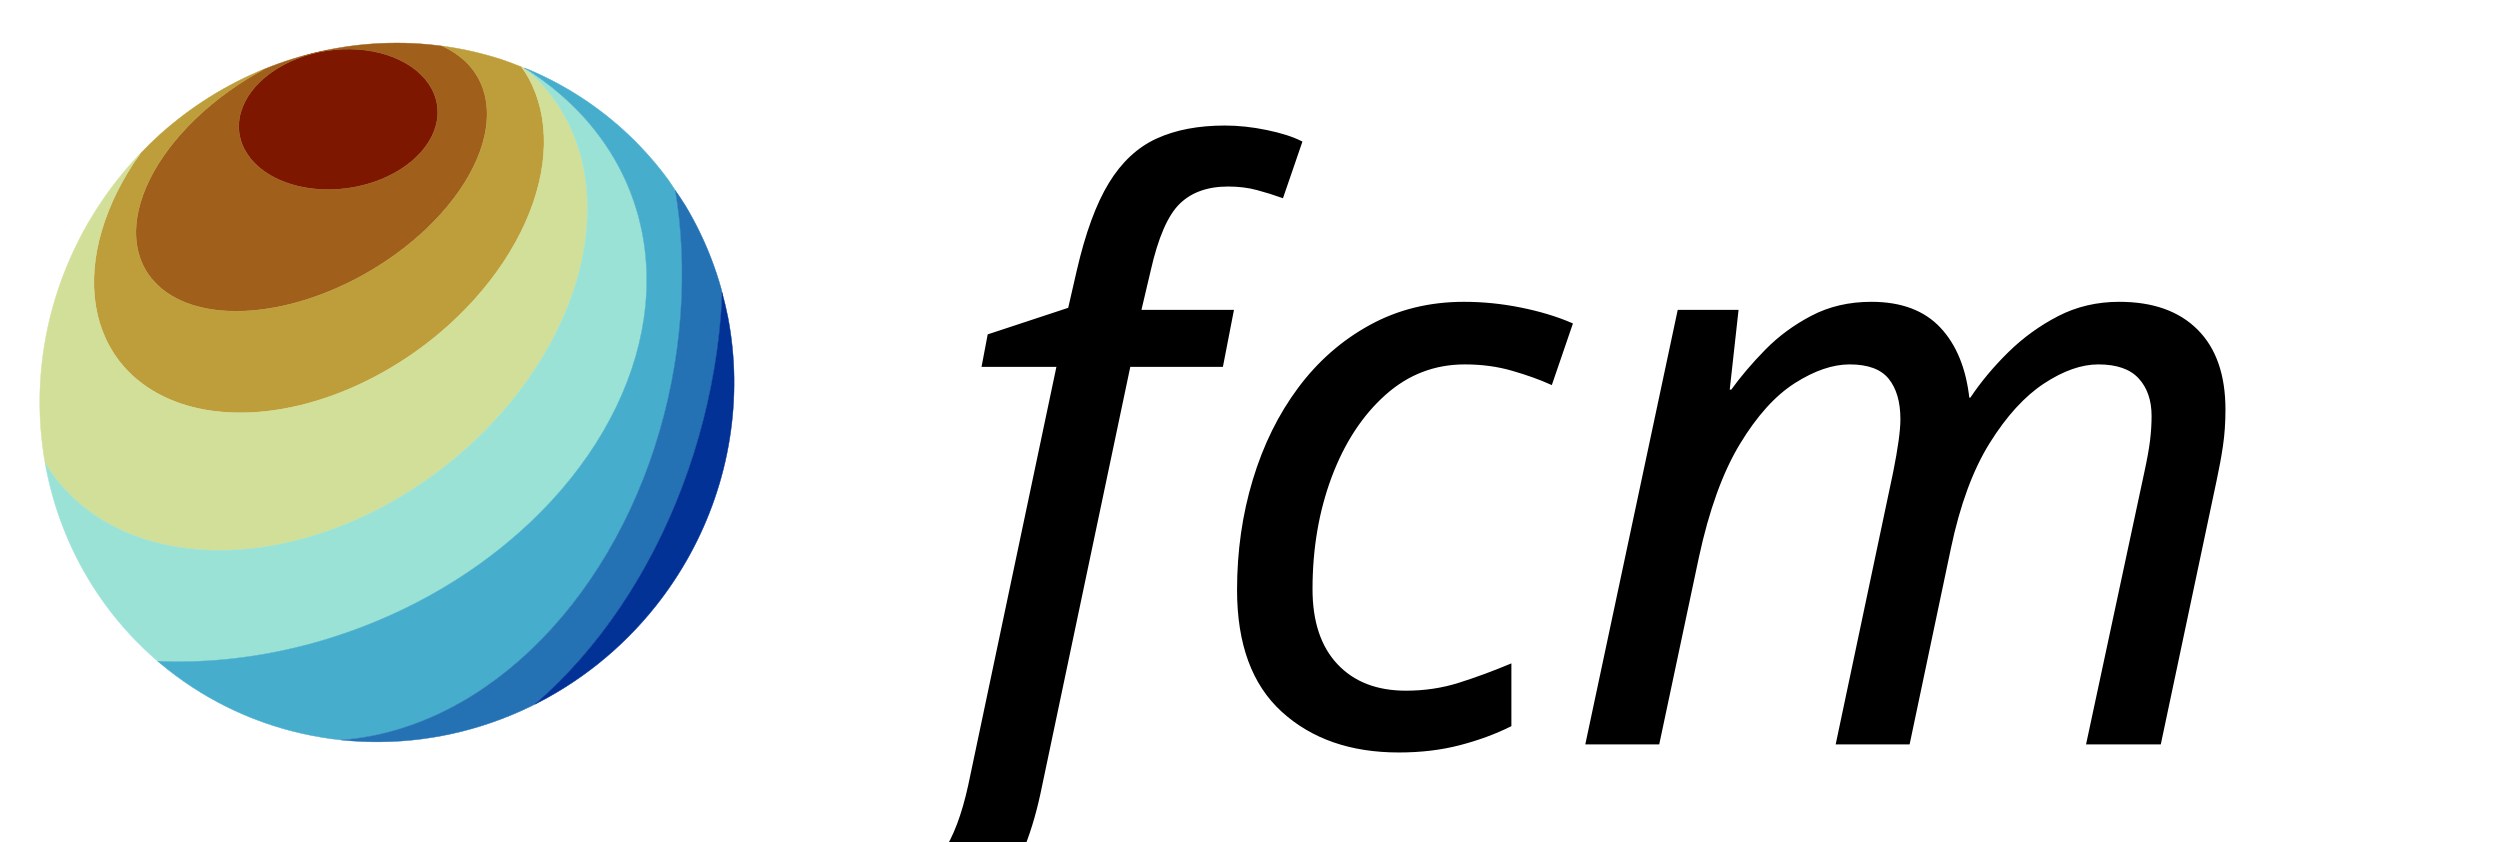
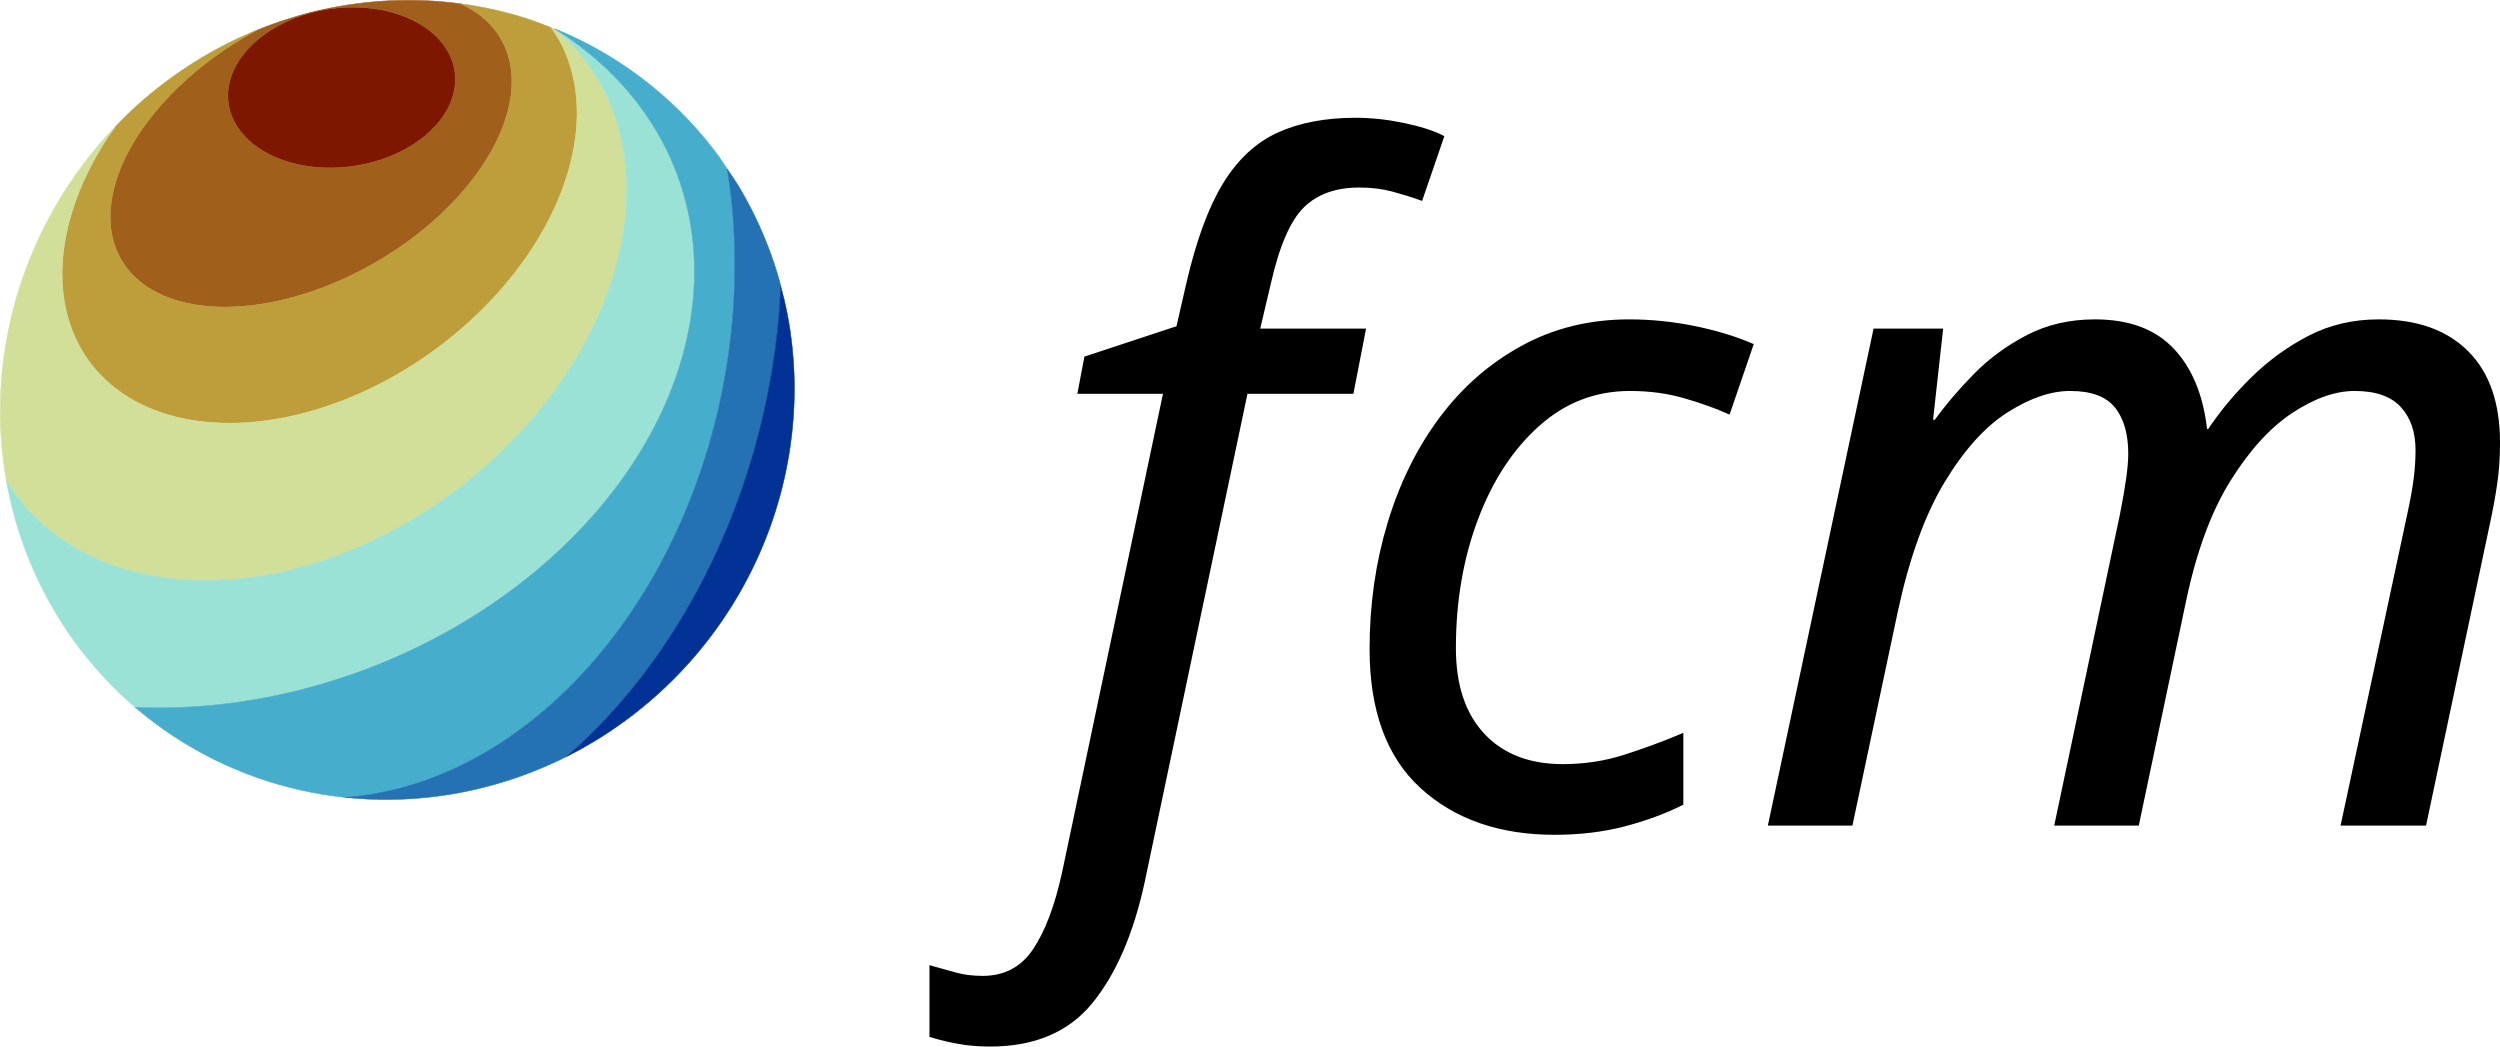
- <svg xmlns="http://www.w3.org/2000/svg" id="svg5" version="1.1" viewBox="0 0 297 100" height="100mm" width="297mm">
+ <svg xmlns="http://www.w3.org/2000/svg" id="svg5" version="1.1" viewBox="0 0 259.684 108.71" height="108.71mm" width="259.684mm">
  <defs id="defs2">
    <rect x="31.507" y="128.123" width="310.011" height="68.905" id="rect121035" />
    <rect x="297.714" y="266.56" width="733.284" height="323.755" id="rect39208" />
    <filter style="color-interpolation-filters:sRGB" id="filter34262" x="-0" y="-0" width="1.001" height="1.001">
      <feColorMatrix values="0.21 0.72 0.072 0 0 0.21 0.72 0.072 0 0 0.21 0.72 0.072 0 0 0 0 0 1 0 " id="feColorMatrix34260" />
    </filter>
    <rect x="297.714" y="266.56" width="733.284" height="323.755" id="rect39208-4" />
    <rect x="297.714" y="266.56" width="733.284" height="323.755" id="rect39208-4-1" />
    <rect x="297.714" y="266.56" width="733.284" height="323.755" id="rect39208-4-1-5" />
    <filter style="color-interpolation-filters:sRGB" id="filter80174" x="-8.6346925e-05" y="-0" width="1.001" height="1.002">
      <feColorMatrix values="0.21 0.72 0.072 0 0 0.21 0.72 0.072 0 0 0.21 0.72 0.072 0 0 0 0 0 1 0 " id="feColorMatrix80172" />
    </filter>
    <rect x="297.714" y="266.56" width="733.284" height="323.755" id="rect39208-4-1-0" />
    <rect x="297.714" y="266.56" width="733.284" height="323.755" id="rect39208-4-1-1" />
    <rect x="297.714" y="266.56" width="733.284" height="323.755" id="rect39208-4-1-4" />
    <rect x="297.714" y="266.56" width="733.284" height="323.755" id="rect39208-4-1-1-8" />
    <filter style="color-interpolation-filters:sRGB" id="filter82457" x="-0.011" y="-0.032" width="1.022" height="1.065">
      <feColorMatrix values="1 0 0 0 0 0 1 0 0 0 0 0 1 0 0 -0.21 -0.72 -0.07 1.669 0 " result="fbSourceGraphic" id="feColorMatrix82455" />
      <feColorMatrix result="fbSourceGraphicAlpha" in="fbSourceGraphic" values="0 0 0 -1 0 0 0 0 -1 0 0 0 0 -1 0 0 0 0 1 0" id="feColorMatrix82477" />
      <feColorMatrix id="feColorMatrix82479" values="1 0 0 0 0 0 1 0 0 0 0 0 1 0 0 -0.21 -0.72 -0.07 1.298 0 " result="fbSourceGraphic" in="fbSourceGraphic" />
      <feColorMatrix result="fbSourceGraphicAlpha" in="fbSourceGraphic" values="0 0 0 -1 0 0 0 0 -1 0 0 0 0 -1 0 0 0 0 1 0" id="feColorMatrix82499" />
      <feColorMatrix id="feColorMatrix82501" values="1 0 0 0 0 0 1 0 0 0 0 0 1 0 0 -0.21 -0.72 -0.07 1.032 0 " result="fbSourceGraphic" in="fbSourceGraphic" />
      <feColorMatrix result="fbSourceGraphicAlpha" in="fbSourceGraphic" values="0 0 0 -1 0 0 0 0 -1 0 0 0 0 -1 0 0 0 0 1 0" id="feColorMatrix82521" />
      <feColorMatrix id="feColorMatrix82523" values="1 0 0 0 0 0 1 0 0 0 0 0 1 0 0 -0.21 -0.72 -0.07 1 0 " result="fbSourceGraphic" in="fbSourceGraphic" />
      <feColorMatrix result="fbSourceGraphicAlpha" in="fbSourceGraphic" values="0 0 0 -1 0 0 0 0 -1 0 0 0 0 -1 0 0 0 0 1 0" id="feColorMatrix82543" />
      <feColorMatrix id="feColorMatrix82545" values="1 0 0 0 0 0 1 0 0 0 0 0 1 0 0 -0.21 -0.72 -0.07 1.533 0 " result="color2" in="fbSourceGraphic" />
    </filter>
    <rect x="297.714" y="266.56" width="733.284" height="323.755" id="rect39208-4-1-44" />
    <rect x="297.714" y="266.56" width="733.284" height="323.755" id="rect39208-4-1-1-4" />
    <rect x="297.714" y="266.56" width="733.284" height="323.755" id="rect39208-4-1-1-88" />
    <rect x="297.714" y="266.56" width="733.284" height="323.755" id="rect39208-4-1-05" />
    <rect x="31.507" y="128.123" width="310.011" height="68.905" id="rect121035-9" />
    <rect x="31.507" y="128.123" width="310.011" height="68.905" id="rect121035-9-2" />
    <rect x="31.507" y="128.123" width="310.011" height="68.905" id="rect121035-1" />
    <rect x="31.507" y="128.123" width="310.011" height="68.905" id="rect121035-1-0" />
    <rect x="31.507" y="128.123" width="310.011" height="68.905" id="rect121035-1-0-5" />
    <rect x="297.714" y="266.56" width="733.284" height="323.755" id="rect39208-8" />
  </defs>
-   <g id="layer1">
+   <g id="layer1" transform="translate(-4.698329,-5.082046)">
    <g id="g10915" transform="rotate(18.48848,142.6797,104.8852)" />
    <g id="g158045" transform="matrix(1.650798,0,0,1.650798,-17.34388,-45.74113)">
      <g id="g34109" transform="matrix(0.2990078,0,0,0.2990078,90.57797,19.97407)">
        <path id="rect13339" style="mix-blend-mode:normal;fill:#7d1700;fill-opacity:1;stroke:#7d1700;stroke-width:0.1;stroke-miterlimit:4;stroke-dasharray:none;stroke-opacity:1" d="m -167.511,42.878 a 16.741,24.062 82.034 0 0 -2.538,-1.765 16.741,24.062 82.034 0 0 -2.94,-1.434 16.741,24.062 82.034 0 0 -3.27,-1.066 16.741,24.062 82.034 0 0 -3.518,-0.673 16.741,24.062 82.034 0 0 -3.682,-0.263 16.741,24.062 82.034 0 0 -3.753,0.153 16.741,24.062 82.034 0 0 -3.733,0.565 16.741,24.062 82.034 0 0 -3.62,0.964 16.741,24.062 82.034 0 0 -3.419,1.339 16.741,24.062 82.034 0 0 -3.133,1.681 16.741,24.062 82.034 0 0 -2.77,1.981 16.741,24.062 82.034 0 0 -2.339,2.233 16.741,24.062 82.034 0 0 -1.851,2.43 16.741,24.062 82.034 0 0 -1.316,2.566 16.741,24.062 82.034 0 0 -0.75,2.641 16.741,24.062 82.034 0 0 -0.165,2.649 16.741,24.062 82.034 0 0 0.425,2.593 16.741,24.062 82.034 0 0 1.003,2.472 16.741,24.062 82.034 0 0 1.558,2.291 16.741,24.062 82.034 0 0 0.659,0.738 16.741,24.062 82.034 0 0 0.718,0.707 16.741,24.062 82.034 0 0 0.776,0.675 16.741,24.062 82.034 0 0 0.831,0.64 16.741,24.062 82.034 0 0 0.884,0.604 16.741,24.062 82.034 0 0 0.934,0.566 16.741,24.062 82.034 0 0 0.981,0.525 16.741,24.062 82.034 0 0 1.025,0.484 16.741,24.062 82.034 0 0 1.067,0.441 16.741,24.062 82.034 0 0 1.105,0.398 16.741,24.062 82.034 0 0 1.14,0.352 16.741,24.062 82.034 0 0 1.172,0.306 16.741,24.062 82.034 0 0 1.201,0.258 16.741,24.062 82.034 0 0 1.225,0.211 16.741,24.062 82.034 0 0 1.247,0.162 16.741,24.062 82.034 0 0 1.264,0.113 16.741,24.062 82.034 0 0 1.278,0.064 16.741,24.062 82.034 0 0 1.288,0.014 16.741,24.062 82.034 0 0 1.294,-0.035 16.741,24.062 82.034 0 0 1.296,-0.085 16.741,24.062 82.034 0 0 1.296,-0.134 16.741,24.062 82.034 0 0 1.29,-0.183 16.741,24.062 82.034 0 0 1.282,-0.231 16.741,24.062 82.034 0 0 1.269,-0.279 16.741,24.062 82.034 0 0 1.252,-0.326 16.741,24.062 82.034 0 0 1.232,-0.371 16.741,24.062 82.034 0 0 1.208,-0.417 16.741,24.062 82.034 0 0 1.182,-0.46 16.741,24.062 82.034 0 0 1.151,-0.502 16.741,24.062 82.034 0 0 3.133,-1.681 16.741,24.062 82.034 0 0 2.771,-1.982 16.741,24.062 82.034 0 0 2.339,-2.233 16.741,24.062 82.034 0 0 1.851,-2.43 16.741,24.062 82.034 0 0 1.316,-2.567 16.741,24.062 82.034 0 0 0.75,-2.64 16.741,24.062 82.034 0 0 0.164,-2.65 16.741,24.062 82.034 0 0 -0.425,-2.592 16.741,24.062 82.034 0 0 -1.003,-2.472 16.741,24.062 82.034 0 0 -1.558,-2.291 16.741,24.062 82.034 0 0 -2.073,-2.054 z" />
        <path id="path13473" style="mix-blend-mode:normal;fill:#a05f1b;fill-opacity:1;stroke:#a05f1b;stroke-width:0.1;stroke-miterlimit:4;stroke-dasharray:none;stroke-opacity:1" d="m -204.182,42.499 a 27.429,46.222 59.783 0 0 -4.486,2.597 27.429,46.222 59.783 0 0 -4.287,2.879 27.429,46.222 59.783 0 0 -4.033,3.126 27.429,46.222 59.783 0 0 -3.73,3.333 27.429,46.222 59.783 0 0 -3.378,3.498 27.429,46.222 59.783 0 0 -2.985,3.619 27.429,46.222 59.783 0 0 -2.555,3.695 27.429,46.222 59.783 0 0 -2.091,3.724 27.429,46.222 59.783 0 0 -1.602,3.706 27.429,46.222 59.783 0 0 -1.093,3.642 27.429,46.222 59.783 0 0 -0.57,3.532 27.429,46.222 59.783 0 0 -0.039,3.378 27.429,46.222 59.783 0 0 0.492,3.181 27.429,46.222 59.783 0 0 1.016,2.943 27.429,46.222 59.783 0 0 1.528,2.67 27.429,46.222 59.783 0 0 0.652,0.863 27.429,46.222 59.783 0 0 0.712,0.825 27.429,46.222 59.783 0 0 0.77,0.784 27.429,46.222 59.783 0 0 0.827,0.742 27.429,46.222 59.783 0 0 0.883,0.7 27.429,46.222 59.783 0 0 0.937,0.656 27.429,46.222 59.783 0 0 0.991,0.611 27.429,46.222 59.783 0 0 1.042,0.566 27.429,46.222 59.783 0 0 1.092,0.519 27.429,46.222 59.783 0 0 1.14,0.472 27.429,46.222 59.783 0 0 1.187,0.423 27.429,46.222 59.783 0 0 1.231,0.375 27.429,46.222 59.783 0 0 1.274,0.325 27.429,46.222 59.783 0 0 1.315,0.276 27.429,46.222 59.783 0 0 1.353,0.226 27.429,46.222 59.783 0 0 1.39,0.175 27.429,46.222 59.783 0 0 1.425,0.124 27.429,46.222 59.783 0 0 1.457,0.072 27.429,46.222 59.783 0 0 1.487,0.022 27.429,46.222 59.783 0 0 1.515,-0.029 27.429,46.222 59.783 0 0 1.54,-0.081 27.429,46.222 59.783 0 0 1.564,-0.132 27.429,46.222 59.783 0 0 1.584,-0.182 27.429,46.222 59.783 0 0 1.602,-0.233 27.429,46.222 59.783 0 0 1.618,-0.283 27.429,46.222 59.783 0 0 1.631,-0.333 27.429,46.222 59.783 0 0 1.642,-0.382 27.429,46.222 59.783 0 0 1.65,-0.431 27.429,46.222 59.783 0 0 1.656,-0.479 27.429,46.222 59.783 0 0 1.659,-0.526 27.429,46.222 59.783 0 0 1.659,-0.573 27.429,46.222 59.783 0 0 1.658,-0.618 27.429,46.222 59.783 0 0 1.653,-0.663 27.429,46.222 59.783 0 0 1.646,-0.706 27.429,46.222 59.783 0 0 1.636,-0.749 27.429,46.222 59.783 0 0 1.624,-0.79 27.429,46.222 59.783 0 0 1.609,-0.83 27.429,46.222 59.783 0 0 1.592,-0.869 27.429,46.222 59.783 0 0 1.572,-0.906 27.429,46.222 59.783 0 0 1.55,-0.942 27.429,46.222 59.783 0 0 4.287,-2.88 27.429,46.222 59.783 0 0 4.033,-3.126 27.429,46.222 59.783 0 0 3.73,-3.333 27.429,46.222 59.783 0 0 3.379,-3.498 27.429,46.222 59.783 0 0 2.985,-3.619 27.429,46.222 59.783 0 0 2.554,-3.695 27.429,46.222 59.783 0 0 2.092,-3.724 27.429,46.222 59.783 0 0 1.602,-3.706 27.429,46.222 59.783 0 0 1.093,-3.642 27.429,46.222 59.783 0 0 0.57,-3.532 27.429,46.222 59.783 0 0 0.039,-3.378 27.429,46.222 59.783 0 0 -0.491,-3.18 27.429,46.222 59.783 0 0 -1.016,-2.944 27.429,46.222 59.783 0 0 -1.528,-2.67 27.429,46.222 59.783 0 0 -2.021,-2.362 27.429,46.222 59.783 0 0 -2.488,-2.025 27.429,46.222 59.783 0 0 -2.924,-1.662 27.429,46.222 59.783 0 0 -0.297,-0.114 82.627,85.022 38.418 0 0 -7.143,-0.646 82.627,85.022 38.418 0 0 -7.286,-0.016 82.627,85.022 38.418 0 0 -7.278,0.624 82.627,85.022 38.418 0 0 -7.214,1.259 82.627,85.022 38.418 0 0 -7.095,1.883 82.627,85.022 38.418 0 0 -6.792,2.448 z m 36.671,0.379 a 16.741,24.062 82.034 0 1 2.073,2.054 16.741,24.062 82.034 0 1 1.558,2.291 16.741,24.062 82.034 0 1 1.003,2.472 16.741,24.062 82.034 0 1 0.425,2.592 16.741,24.062 82.034 0 1 -0.164,2.65 16.741,24.062 82.034 0 1 -0.75,2.64 16.741,24.062 82.034 0 1 -1.316,2.567 16.741,24.062 82.034 0 1 -1.851,2.43 16.741,24.062 82.034 0 1 -2.339,2.233 16.741,24.062 82.034 0 1 -2.771,1.982 16.741,24.062 82.034 0 1 -3.133,1.681 16.741,24.062 82.034 0 1 -1.151,0.502 16.741,24.062 82.034 0 1 -1.182,0.46 16.741,24.062 82.034 0 1 -1.208,0.417 16.741,24.062 82.034 0 1 -1.232,0.371 16.741,24.062 82.034 0 1 -1.252,0.326 16.741,24.062 82.034 0 1 -1.269,0.279 16.741,24.062 82.034 0 1 -1.282,0.231 16.741,24.062 82.034 0 1 -1.29,0.183 16.741,24.062 82.034 0 1 -1.296,0.134 16.741,24.062 82.034 0 1 -1.296,0.085 16.741,24.062 82.034 0 1 -1.294,0.035 16.741,24.062 82.034 0 1 -1.288,-0.014 16.741,24.062 82.034 0 1 -1.278,-0.064 16.741,24.062 82.034 0 1 -1.264,-0.113 16.741,24.062 82.034 0 1 -1.247,-0.162 16.741,24.062 82.034 0 1 -1.225,-0.211 16.741,24.062 82.034 0 1 -1.201,-0.258 16.741,24.062 82.034 0 1 -1.172,-0.306 16.741,24.062 82.034 0 1 -1.14,-0.352 16.741,24.062 82.034 0 1 -1.105,-0.398 16.741,24.062 82.034 0 1 -1.067,-0.441 16.741,24.062 82.034 0 1 -1.025,-0.484 16.741,24.062 82.034 0 1 -0.981,-0.525 16.741,24.062 82.034 0 1 -0.934,-0.566 16.741,24.062 82.034 0 1 -0.884,-0.604 16.741,24.062 82.034 0 1 -0.831,-0.64 16.741,24.062 82.034 0 1 -0.776,-0.675 16.741,24.062 82.034 0 1 -0.718,-0.707 16.741,24.062 82.034 0 1 -0.659,-0.738 16.741,24.062 82.034 0 1 -1.558,-2.291 16.741,24.062 82.034 0 1 -1.003,-2.472 16.741,24.062 82.034 0 1 -0.425,-2.593 16.741,24.062 82.034 0 1 0.165,-2.649 16.741,24.062 82.034 0 1 0.75,-2.641 16.741,24.062 82.034 0 1 1.316,-2.566 16.741,24.062 82.034 0 1 1.851,-2.43 16.741,24.062 82.034 0 1 2.339,-2.233 16.741,24.062 82.034 0 1 2.77,-1.981 16.741,24.062 82.034 0 1 3.133,-1.681 16.741,24.062 82.034 0 1 3.419,-1.339 16.741,24.062 82.034 0 1 3.62,-0.964 16.741,24.062 82.034 0 1 3.733,-0.565 16.741,24.062 82.034 0 1 3.753,-0.153 16.741,24.062 82.034 0 1 3.682,0.263 16.741,24.062 82.034 0 1 3.518,0.673 16.741,24.062 82.034 0 1 3.27,1.066 16.741,24.062 82.034 0 1 2.94,1.434 16.741,24.062 82.034 0 1 2.538,1.765 z" />
        <path id="path13469" style="mix-blend-mode:normal;fill:#be9e3b;fill-opacity:1;stroke:#be9e3b;stroke-width:0.1;stroke-miterlimit:4;stroke-dasharray:none;stroke-opacity:1" d="m -234.005,62.833 a 40.885,60.001 54.041 0 0 -1.505,2.103 40.885,60.001 54.041 0 0 -2.816,4.648 40.885,60.001 54.041 0 0 -2.361,4.719 40.885,60.001 54.041 0 0 -1.882,4.744 40.885,60.001 54.041 0 0 -1.386,4.723 40.885,60.001 54.041 0 0 -0.876,4.656 40.885,60.001 54.041 0 0 -0.357,4.545 40.885,60.001 54.041 0 0 0.164,4.39 40.885,60.001 54.041 0 0 0.684,4.193 40.885,60.001 54.041 0 0 1.198,3.955 40.885,60.001 54.041 0 0 1.699,3.679 40.885,60.001 54.041 0 0 2.186,3.368 40.885,60.001 54.041 0 0 2.65,3.025 40.885,60.001 54.041 0 0 3.089,2.652 40.885,60.001 54.041 0 0 1.172,0.83 40.885,60.001 54.041 0 0 1.22,0.781 40.885,60.001 54.041 0 0 1.267,0.731 40.885,60.001 54.041 0 0 1.312,0.68 40.885,60.001 54.041 0 0 1.356,0.628 40.885,60.001 54.041 0 0 1.398,0.576 40.885,60.001 54.041 0 0 1.439,0.523 40.885,60.001 54.041 0 0 1.478,0.469 40.885,60.001 54.041 0 0 1.515,0.414 40.885,60.001 54.041 0 0 1.55,0.36 40.885,60.001 54.041 0 0 1.583,0.305 40.885,60.001 54.041 0 0 1.616,0.249 40.885,60.001 54.041 0 0 1.645,0.193 40.885,60.001 54.041 0 0 1.673,0.137 40.885,60.001 54.041 0 0 1.699,0.081 40.885,60.001 54.041 0 0 1.723,0.025 40.885,60.001 54.041 0 0 1.745,-0.032 40.885,60.001 54.041 0 0 1.765,-0.088 40.885,60.001 54.041 0 0 1.783,-0.145 40.885,60.001 54.041 0 0 1.799,-0.2 40.885,60.001 54.041 0 0 1.813,-0.256 40.885,60.001 54.041 0 0 1.823,-0.312 40.885,60.001 54.041 0 0 1.834,-0.367 40.885,60.001 54.041 0 0 1.841,-0.422 40.885,60.001 54.041 0 0 1.846,-0.476 40.885,60.001 54.041 0 0 1.849,-0.53 40.885,60.001 54.041 0 0 1.85,-0.582 40.885,60.001 54.041 0 0 1.849,-0.635 40.885,60.001 54.041 0 0 1.845,-0.687 40.885,60.001 54.041 0 0 1.839,-0.738 40.885,60.001 54.041 0 0 1.832,-0.787 40.885,60.001 54.041 0 0 1.822,-0.837 40.885,60.001 54.041 0 0 1.81,-0.884 40.885,60.001 54.041 0 0 1.796,-0.932 40.885,60.001 54.041 0 0 1.78,-0.977 40.885,60.001 54.041 0 0 1.761,-1.022 40.885,60.001 54.041 0 0 1.741,-1.066 40.885,60.001 54.041 0 0 1.719,-1.109 40.885,60.001 54.041 0 0 1.694,-1.149 40.885,60.001 54.041 0 0 1.668,-1.189 40.885,60.001 54.041 0 0 1.64,-1.228 40.885,60.001 54.041 0 0 1.61,-1.265 40.885,60.001 54.041 0 0 1.577,-1.3 40.885,60.001 54.041 0 0 1.544,-1.334 40.885,60.001 54.041 0 0 1.508,-1.366 40.885,60.001 54.041 0 0 1.47,-1.397 40.885,60.001 54.041 0 0 4.004,-4.174 40.885,60.001 54.041 0 0 3.642,-4.375 40.885,60.001 54.041 0 0 3.244,-4.534 40.885,60.001 54.041 0 0 2.816,-4.648 40.885,60.001 54.041 0 0 2.361,-4.719 40.885,60.001 54.041 0 0 1.882,-4.744 40.885,60.001 54.041 0 0 1.385,-4.722 40.885,60.001 54.041 0 0 0.876,-4.656 40.885,60.001 54.041 0 0 0.358,-4.546 40.885,60.001 54.041 0 0 -0.164,-4.39 40.885,60.001 54.041 0 0 -0.684,-4.193 40.885,60.001 54.041 0 0 -1.198,-3.955 40.885,60.001 54.041 0 0 -1.699,-3.679 40.885,60.001 54.041 0 0 -1.68,-2.591 82.627,85.022 38.418 0 0 -4.88,-1.819 82.627,85.022 38.418 0 0 -6.982,-1.914 82.627,85.022 38.418 0 0 -7.138,-1.29 82.627,85.022 38.418 0 0 -0.097,-0.009 27.429,46.222 59.783 0 1 0.297,0.114 27.429,46.222 59.783 0 1 2.924,1.662 27.429,46.222 59.783 0 1 2.488,2.025 27.429,46.222 59.783 0 1 2.021,2.362 27.429,46.222 59.783 0 1 1.528,2.67 27.429,46.222 59.783 0 1 1.016,2.944 27.429,46.222 59.783 0 1 0.491,3.18 27.429,46.222 59.783 0 1 -0.039,3.378 27.429,46.222 59.783 0 1 -0.57,3.532 27.429,46.222 59.783 0 1 -1.093,3.642 27.429,46.222 59.783 0 1 -1.602,3.706 27.429,46.222 59.783 0 1 -2.092,3.724 27.429,46.222 59.783 0 1 -2.554,3.695 27.429,46.222 59.783 0 1 -2.985,3.619 27.429,46.222 59.783 0 1 -3.379,3.498 27.429,46.222 59.783 0 1 -3.73,3.333 27.429,46.222 59.783 0 1 -4.033,3.126 27.429,46.222 59.783 0 1 -4.287,2.88 27.429,46.222 59.783 0 1 -1.55,0.942 27.429,46.222 59.783 0 1 -1.572,0.906 27.429,46.222 59.783 0 1 -1.592,0.869 27.429,46.222 59.783 0 1 -1.609,0.83 27.429,46.222 59.783 0 1 -1.624,0.79 27.429,46.222 59.783 0 1 -1.636,0.749 27.429,46.222 59.783 0 1 -1.646,0.706 27.429,46.222 59.783 0 1 -1.653,0.663 27.429,46.222 59.783 0 1 -1.658,0.618 27.429,46.222 59.783 0 1 -1.659,0.573 27.429,46.222 59.783 0 1 -1.659,0.526 27.429,46.222 59.783 0 1 -1.656,0.479 27.429,46.222 59.783 0 1 -1.65,0.431 27.429,46.222 59.783 0 1 -1.642,0.382 27.429,46.222 59.783 0 1 -1.631,0.333 27.429,46.222 59.783 0 1 -1.618,0.283 27.429,46.222 59.783 0 1 -1.602,0.233 27.429,46.222 59.783 0 1 -1.584,0.182 27.429,46.222 59.783 0 1 -1.564,0.132 27.429,46.222 59.783 0 1 -1.54,0.081 27.429,46.222 59.783 0 1 -1.515,0.029 27.429,46.222 59.783 0 1 -1.487,-0.022 27.429,46.222 59.783 0 1 -1.457,-0.072 27.429,46.222 59.783 0 1 -1.425,-0.124 27.429,46.222 59.783 0 1 -1.39,-0.175 27.429,46.222 59.783 0 1 -1.353,-0.226 27.429,46.222 59.783 0 1 -1.315,-0.276 27.429,46.222 59.783 0 1 -1.274,-0.325 27.429,46.222 59.783 0 1 -1.231,-0.375 27.429,46.222 59.783 0 1 -1.187,-0.423 27.429,46.222 59.783 0 1 -1.14,-0.472 27.429,46.222 59.783 0 1 -1.092,-0.519 27.429,46.222 59.783 0 1 -1.042,-0.566 27.429,46.222 59.783 0 1 -0.991,-0.611 27.429,46.222 59.783 0 1 -0.937,-0.656 27.429,46.222 59.783 0 1 -0.883,-0.7 27.429,46.222 59.783 0 1 -0.827,-0.742 27.429,46.222 59.783 0 1 -0.77,-0.784 27.429,46.222 59.783 0 1 -0.712,-0.825 27.429,46.222 59.783 0 1 -0.652,-0.863 27.429,46.222 59.783 0 1 -1.528,-2.67 27.429,46.222 59.783 0 1 -1.016,-2.943 27.429,46.222 59.783 0 1 -0.492,-3.181 27.429,46.222 59.783 0 1 0.039,-3.378 27.429,46.222 59.783 0 1 0.57,-3.532 27.429,46.222 59.783 0 1 1.093,-3.642 27.429,46.222 59.783 0 1 1.602,-3.706 27.429,46.222 59.783 0 1 2.091,-3.724 27.429,46.222 59.783 0 1 2.555,-3.695 27.429,46.222 59.783 0 1 2.985,-3.619 27.429,46.222 59.783 0 1 3.378,-3.498 27.429,46.222 59.783 0 1 3.73,-3.333 27.429,46.222 59.783 0 1 4.033,-3.126 27.429,46.222 59.783 0 1 4.287,-2.879 27.429,46.222 59.783 0 1 4.486,-2.597 82.627,85.022 38.418 0 0 -0.129,0.047 82.627,85.022 38.418 0 0 -6.696,3.086 82.627,85.022 38.418 0 0 -6.42,3.655 82.627,85.022 38.418 0 0 -6.094,4.196 82.627,85.022 38.418 0 0 -5.722,4.704 82.627,85.022 38.418 0 0 -4.763,4.646 z" />
        <path id="path13467" style="mix-blend-mode:normal;fill:#d2df99;fill-opacity:1;stroke:#d2df99;stroke-width:0.1;stroke-miterlimit:4;stroke-dasharray:none;stroke-opacity:1" d="m -141.526,42.295 a 74.722,98.24 69.606 0 0 -0.16,-0.096 82.627,85.022 38.418 0 0 -0.592,-0.22 40.885,60.001 54.041 0 1 1.68,2.591 40.885,60.001 54.041 0 1 1.699,3.679 40.885,60.001 54.041 0 1 1.198,3.955 40.885,60.001 54.041 0 1 0.684,4.193 40.885,60.001 54.041 0 1 0.164,4.39 40.885,60.001 54.041 0 1 -0.358,4.546 40.885,60.001 54.041 0 1 -0.876,4.656 40.885,60.001 54.041 0 1 -1.385,4.722 40.885,60.001 54.041 0 1 -1.882,4.744 40.885,60.001 54.041 0 1 -2.361,4.719 40.885,60.001 54.041 0 1 -2.816,4.648 40.885,60.001 54.041 0 1 -3.244,4.534 40.885,60.001 54.041 0 1 -3.642,4.375 40.885,60.001 54.041 0 1 -4.004,4.174 40.885,60.001 54.041 0 1 -1.47,1.397 40.885,60.001 54.041 0 1 -1.508,1.366 40.885,60.001 54.041 0 1 -1.544,1.334 40.885,60.001 54.041 0 1 -1.577,1.3 40.885,60.001 54.041 0 1 -1.61,1.265 40.885,60.001 54.041 0 1 -1.64,1.228 40.885,60.001 54.041 0 1 -1.668,1.189 40.885,60.001 54.041 0 1 -1.694,1.149 40.885,60.001 54.041 0 1 -1.719,1.109 40.885,60.001 54.041 0 1 -1.741,1.066 40.885,60.001 54.041 0 1 -1.761,1.022 40.885,60.001 54.041 0 1 -1.78,0.977 40.885,60.001 54.041 0 1 -1.796,0.932 40.885,60.001 54.041 0 1 -1.81,0.884 40.885,60.001 54.041 0 1 -1.822,0.837 40.885,60.001 54.041 0 1 -1.832,0.787 40.885,60.001 54.041 0 1 -1.839,0.738 40.885,60.001 54.041 0 1 -1.845,0.687 40.885,60.001 54.041 0 1 -1.849,0.635 40.885,60.001 54.041 0 1 -1.85,0.582 40.885,60.001 54.041 0 1 -1.849,0.53 40.885,60.001 54.041 0 1 -1.846,0.476 40.885,60.001 54.041 0 1 -1.841,0.422 40.885,60.001 54.041 0 1 -1.834,0.367 40.885,60.001 54.041 0 1 -1.823,0.312 40.885,60.001 54.041 0 1 -1.813,0.256 40.885,60.001 54.041 0 1 -1.799,0.2 40.885,60.001 54.041 0 1 -1.783,0.145 40.885,60.001 54.041 0 1 -1.765,0.088 40.885,60.001 54.041 0 1 -1.745,0.032 40.885,60.001 54.041 0 1 -1.723,-0.025 40.885,60.001 54.041 0 1 -1.699,-0.081 40.885,60.001 54.041 0 1 -1.673,-0.137 40.885,60.001 54.041 0 1 -1.645,-0.193 40.885,60.001 54.041 0 1 -1.616,-0.249 40.885,60.001 54.041 0 1 -1.583,-0.305 40.885,60.001 54.041 0 1 -1.55,-0.36 40.885,60.001 54.041 0 1 -1.515,-0.414 40.885,60.001 54.041 0 1 -1.478,-0.469 40.885,60.001 54.041 0 1 -1.439,-0.523 40.885,60.001 54.041 0 1 -1.398,-0.576 40.885,60.001 54.041 0 1 -1.356,-0.628 40.885,60.001 54.041 0 1 -1.312,-0.68 40.885,60.001 54.041 0 1 -1.267,-0.731 40.885,60.001 54.041 0 1 -1.22,-0.781 40.885,60.001 54.041 0 1 -1.172,-0.83 40.885,60.001 54.041 0 1 -3.089,-2.652 40.885,60.001 54.041 0 1 -2.65,-3.025 40.885,60.001 54.041 0 1 -2.186,-3.368 40.885,60.001 54.041 0 1 -1.699,-3.679 40.885,60.001 54.041 0 1 -1.198,-3.955 40.885,60.001 54.041 0 1 -0.684,-4.193 40.885,60.001 54.041 0 1 -0.164,-4.39 40.885,60.001 54.041 0 1 0.357,-4.545 40.885,60.001 54.041 0 1 0.876,-4.656 40.885,60.001 54.041 0 1 1.386,-4.723 40.885,60.001 54.041 0 1 1.882,-4.744 40.885,60.001 54.041 0 1 2.361,-4.719 40.885,60.001 54.041 0 1 2.816,-4.648 40.885,60.001 54.041 0 1 1.505,-2.103 82.627,85.022 38.418 0 0 -0.544,0.531 82.627,85.022 38.418 0 0 -4.851,5.611 82.627,85.022 38.418 0 0 -1.509,1.959 82.627,85.022 38.418 0 0 -1.453,2.001 82.627,85.022 38.418 0 0 -1.396,2.041 82.627,85.022 38.418 0 0 -1.337,2.08 82.627,85.022 38.418 0 0 -1.278,2.116 82.627,85.022 38.418 0 0 -1.217,2.151 82.627,85.022 38.418 0 0 -1.155,2.184 82.627,85.022 38.418 0 0 -1.093,2.215 82.627,85.022 38.418 0 0 -1.029,2.244 82.627,85.022 38.418 0 0 -0.965,2.272 82.627,85.022 38.418 0 0 -0.9,2.297 82.627,85.022 38.418 0 0 -0.834,2.321 82.627,85.022 38.418 0 0 -0.766,2.342 82.627,85.022 38.418 0 0 -0.699,2.361 82.627,85.022 38.418 0 0 -0.631,2.379 82.627,85.022 38.418 0 0 -0.563,2.395 82.627,85.022 38.418 0 0 -0.493,2.408 82.627,85.022 38.418 0 0 -0.424,2.42 82.627,85.022 38.418 0 0 -0.354,2.429 82.627,85.022 38.418 0 0 -0.284,2.437 82.627,85.022 38.418 0 0 -0.214,2.442 82.627,85.022 38.418 0 0 -0.143,2.445 82.627,85.022 38.418 0 0 -0.073,2.446 82.627,85.022 38.418 0 0 -0.002,2.446 82.627,85.022 38.418 0 0 0.069,2.443 82.627,85.022 38.418 0 0 0.139,2.438 82.627,85.022 38.418 0 0 0.209,2.43 82.627,85.022 38.418 0 0 0.28,2.421 82.627,85.022 38.418 0 0 0.35,2.41 82.627,85.022 38.418 0 0 0.229,1.308 55.139,75.368 52.156 0 0 0.383,0.695 55.139,75.368 52.156 0 0 3,4.117 55.139,75.368 52.156 0 0 3.501,3.714 55.139,75.368 52.156 0 0 3.971,3.279 55.139,75.368 52.156 0 0 4.409,2.816 55.139,75.368 52.156 0 0 4.809,2.329 55.139,75.368 52.156 0 0 1.684,0.665 55.139,75.368 52.156 0 0 1.723,0.608 55.139,75.368 52.156 0 0 1.76,0.55 55.139,75.368 52.156 0 0 1.794,0.492 55.139,75.368 52.156 0 0 1.828,0.434 55.139,75.368 52.156 0 0 1.859,0.375 55.139,75.368 52.156 0 0 1.889,0.315 55.139,75.368 52.156 0 0 1.916,0.256 55.139,75.368 52.156 0 0 1.943,0.196 55.139,75.368 52.156 0 0 1.967,0.136 55.139,75.368 52.156 0 0 1.99,0.076 55.139,75.368 52.156 0 0 2.01,0.015 55.139,75.368 52.156 0 0 2.029,-0.045 55.139,75.368 52.156 0 0 2.046,-0.105 55.139,75.368 52.156 0 0 2.061,-0.165 55.139,75.368 52.156 0 0 2.073,-0.225 55.139,75.368 52.156 0 0 2.084,-0.285 55.139,75.368 52.156 0 0 2.093,-0.344 55.139,75.368 52.156 0 0 2.1,-0.403 55.139,75.368 52.156 0 0 2.104,-0.462 55.139,75.368 52.156 0 0 2.108,-0.521 55.139,75.368 52.156 0 0 2.108,-0.578 55.139,75.368 52.156 0 0 2.108,-0.636 55.139,75.368 52.156 0 0 2.104,-0.692 55.139,75.368 52.156 0 0 2.099,-0.748 55.139,75.368 52.156 0 0 2.092,-0.804 55.139,75.368 52.156 0 0 2.083,-0.858 55.139,75.368 52.156 0 0 2.072,-0.912 55.139,75.368 52.156 0 0 2.059,-0.965 55.139,75.368 52.156 0 0 2.044,-1.017 55.139,75.368 52.156 0 0 2.027,-1.067 55.139,75.368 52.156 0 0 2.008,-1.117 55.139,75.368 52.156 0 0 1.988,-1.167 55.139,75.368 52.156 0 0 1.965,-1.215 55.139,75.368 52.156 0 0 1.94,-1.261 55.139,75.368 52.156 0 0 1.914,-1.306 55.139,75.368 52.156 0 0 1.886,-1.351 55.139,75.368 52.156 0 0 1.856,-1.394 55.139,75.368 52.156 0 0 1.824,-1.435 55.139,75.368 52.156 0 0 1.791,-1.476 55.139,75.368 52.156 0 0 1.756,-1.514 55.139,75.368 52.156 0 0 1.719,-1.552 55.139,75.368 52.156 0 0 1.681,-1.588 55.139,75.368 52.156 0 0 1.641,-1.622 55.139,75.368 52.156 0 0 1.599,-1.655 55.139,75.368 52.156 0 0 1.556,-1.687 55.139,75.368 52.156 0 0 1.511,-1.716 55.139,75.368 52.156 0 0 1.466,-1.744 55.139,75.368 52.156 0 0 1.418,-1.77 55.139,75.368 52.156 0 0 1.369,-1.796 55.139,75.368 52.156 0 0 1.32,-1.819 55.139,75.368 52.156 0 0 3.645,-5.576 55.139,75.368 52.156 0 0 3.153,-5.721 55.139,75.368 52.156 0 0 2.634,-5.816 55.139,75.368 52.156 0 0 2.092,-5.862 55.139,75.368 52.156 0 0 1.533,-5.858 55.139,75.368 52.156 0 0 0.96,-5.804 55.139,75.368 52.156 0 0 0.379,-5.701 55.139,75.368 52.156 0 0 -0.204,-5.548 55.139,75.368 52.156 0 0 -0.787,-5.349 55.139,75.368 52.156 0 0 -1.362,-5.104 55.139,75.368 52.156 0 0 -1.926,-4.815 55.139,75.368 52.156 0 0 -2.474,-4.485 55.139,75.368 52.156 0 0 -3,-4.117 55.139,75.368 52.156 0 0 -3.501,-3.714 55.139,75.368 52.156 0 0 -1.868,-1.542 z" />
        <path id="path13465" style="mix-blend-mode:normal;fill:#9ae2d6;fill-opacity:1;stroke:#9ae2d6;stroke-width:0.1;stroke-miterlimit:4;stroke-dasharray:none;stroke-opacity:1" d="m -141.526,42.295 a 55.139,75.368 52.156 0 1 1.868,1.542 55.139,75.368 52.156 0 1 3.501,3.714 55.139,75.368 52.156 0 1 3,4.117 55.139,75.368 52.156 0 1 2.474,4.485 55.139,75.368 52.156 0 1 1.926,4.815 55.139,75.368 52.156 0 1 1.362,5.104 55.139,75.368 52.156 0 1 0.787,5.349 55.139,75.368 52.156 0 1 0.204,5.548 55.139,75.368 52.156 0 1 -0.379,5.701 55.139,75.368 52.156 0 1 -0.96,5.804 55.139,75.368 52.156 0 1 -1.533,5.858 55.139,75.368 52.156 0 1 -2.092,5.862 55.139,75.368 52.156 0 1 -2.634,5.816 55.139,75.368 52.156 0 1 -3.153,5.721 55.139,75.368 52.156 0 1 -3.645,5.576 55.139,75.368 52.156 0 1 -1.32,1.819 55.139,75.368 52.156 0 1 -1.369,1.796 55.139,75.368 52.156 0 1 -1.418,1.77 55.139,75.368 52.156 0 1 -1.466,1.744 55.139,75.368 52.156 0 1 -1.511,1.716 55.139,75.368 52.156 0 1 -1.556,1.687 55.139,75.368 52.156 0 1 -1.599,1.655 55.139,75.368 52.156 0 1 -1.641,1.622 55.139,75.368 52.156 0 1 -1.681,1.588 55.139,75.368 52.156 0 1 -1.719,1.552 55.139,75.368 52.156 0 1 -1.756,1.514 55.139,75.368 52.156 0 1 -1.791,1.476 55.139,75.368 52.156 0 1 -1.824,1.435 55.139,75.368 52.156 0 1 -1.856,1.394 55.139,75.368 52.156 0 1 -1.886,1.351 55.139,75.368 52.156 0 1 -1.914,1.306 55.139,75.368 52.156 0 1 -1.94,1.261 55.139,75.368 52.156 0 1 -1.965,1.215 55.139,75.368 52.156 0 1 -1.988,1.167 55.139,75.368 52.156 0 1 -2.008,1.117 55.139,75.368 52.156 0 1 -2.027,1.067 55.139,75.368 52.156 0 1 -2.044,1.017 55.139,75.368 52.156 0 1 -2.059,0.965 55.139,75.368 52.156 0 1 -2.072,0.912 55.139,75.368 52.156 0 1 -2.083,0.858 55.139,75.368 52.156 0 1 -2.092,0.804 55.139,75.368 52.156 0 1 -2.099,0.748 55.139,75.368 52.156 0 1 -2.104,0.692 55.139,75.368 52.156 0 1 -2.108,0.636 55.139,75.368 52.156 0 1 -2.108,0.578 55.139,75.368 52.156 0 1 -2.108,0.521 55.139,75.368 52.156 0 1 -2.104,0.462 55.139,75.368 52.156 0 1 -2.1,0.403 55.139,75.368 52.156 0 1 -2.093,0.344 55.139,75.368 52.156 0 1 -2.084,0.285 55.139,75.368 52.156 0 1 -2.073,0.225 55.139,75.368 52.156 0 1 -2.061,0.165 55.139,75.368 52.156 0 1 -2.046,0.105 55.139,75.368 52.156 0 1 -2.029,0.045 55.139,75.368 52.156 0 1 -2.01,-0.015 55.139,75.368 52.156 0 1 -1.99,-0.076 55.139,75.368 52.156 0 1 -1.967,-0.136 55.139,75.368 52.156 0 1 -1.943,-0.196 55.139,75.368 52.156 0 1 -1.916,-0.256 55.139,75.368 52.156 0 1 -1.889,-0.315 55.139,75.368 52.156 0 1 -1.859,-0.375 55.139,75.368 52.156 0 1 -1.828,-0.434 55.139,75.368 52.156 0 1 -1.794,-0.492 55.139,75.368 52.156 0 1 -1.76,-0.55 55.139,75.368 52.156 0 1 -1.723,-0.608 55.139,75.368 52.156 0 1 -1.684,-0.665 55.139,75.368 52.156 0 1 -4.809,-2.329 55.139,75.368 52.156 0 1 -4.409,-2.816 55.139,75.368 52.156 0 1 -3.971,-3.279 55.139,75.368 52.156 0 1 -3.501,-3.714 55.139,75.368 52.156 0 1 -3,-4.117 55.139,75.368 52.156 0 1 -0.383,-0.695 82.627,85.022 38.418 0 0 0.191,1.088 82.627,85.022 38.418 0 0 0.489,2.382 82.627,85.022 38.418 0 0 0.559,2.364 82.627,85.022 38.418 0 0 0.627,2.345 82.627,85.022 38.418 0 0 0.695,2.324 82.627,85.022 38.418 0 0 0.763,2.301 82.627,85.022 38.418 0 0 0.829,2.275 82.627,85.022 38.418 0 0 0.895,2.248 82.627,85.022 38.418 0 0 0.961,2.22 82.627,85.022 38.418 0 0 1.025,2.189 82.627,85.022 38.418 0 0 1.089,2.156 82.627,85.022 38.418 0 0 1.152,2.121 82.627,85.022 38.418 0 0 1.213,2.085 82.627,85.022 38.418 0 0 1.274,2.047 82.627,85.022 38.418 0 0 1.334,2.007 82.627,85.022 38.418 0 0 1.392,1.965 82.627,85.022 38.418 0 0 1.45,1.923 82.627,85.022 38.418 0 0 1.505,1.877 82.627,85.022 38.418 0 0 1.561,1.831 82.627,85.022 38.418 0 0 1.614,1.783 82.627,85.022 38.418 0 0 1.666,1.734 82.627,85.022 38.418 0 0 1.717,1.683 82.627,85.022 38.418 0 0 1.767,1.63 82.627,85.022 38.418 0 0 1.35,1.173 74.722,98.24 69.606 0 0 1.608,0.066 74.722,98.24 69.606 0 0 2.539,0.046 74.722,98.24 69.606 0 0 2.553,-0.011 74.722,98.24 69.606 0 0 2.563,-0.068 74.722,98.24 69.606 0 0 2.573,-0.125 74.722,98.24 69.606 0 0 2.58,-0.182 74.722,98.24 69.606 0 0 2.586,-0.239 74.722,98.24 69.606 0 0 2.589,-0.296 74.722,98.24 69.606 0 0 2.592,-0.352 74.722,98.24 69.606 0 0 2.591,-0.408 74.722,98.24 69.606 0 0 2.589,-0.464 74.722,98.24 69.606 0 0 2.585,-0.52 74.722,98.24 69.606 0 0 2.579,-0.575 74.722,98.24 69.606 0 0 2.572,-0.63 74.722,98.24 69.606 0 0 2.562,-0.684 74.722,98.24 69.606 0 0 2.551,-0.738 74.722,98.24 69.606 0 0 2.537,-0.792 74.722,98.24 69.606 0 0 2.522,-0.844 74.722,98.24 69.606 0 0 2.505,-0.896 74.722,98.24 69.606 0 0 2.486,-0.947 74.722,98.24 69.606 0 0 2.465,-0.998 74.722,98.24 69.606 0 0 2.443,-1.048 74.722,98.24 69.606 0 0 2.418,-1.097 74.722,98.24 69.606 0 0 2.392,-1.146 74.722,98.24 69.606 0 0 2.364,-1.194 74.722,98.24 69.606 0 0 2.335,-1.24 74.722,98.24 69.606 0 0 2.304,-1.286 74.722,98.24 69.606 0 0 2.27,-1.331 74.722,98.24 69.606 0 0 2.236,-1.375 74.722,98.24 69.606 0 0 2.199,-1.418 74.722,98.24 69.606 0 0 2.162,-1.46 74.722,98.24 69.606 0 0 2.122,-1.5 74.722,98.24 69.606 0 0 2.082,-1.54 74.722,98.24 69.606 0 0 2.038,-1.578 74.722,98.24 69.606 0 0 1.994,-1.616 74.722,98.24 69.606 0 0 5.521,-4.887 74.722,98.24 69.606 0 0 5.104,-5.161 74.722,98.24 69.606 0 0 4.656,-5.403 74.722,98.24 69.606 0 0 4.179,-5.612 74.722,98.24 69.606 0 0 3.675,-5.787 74.722,98.24 69.606 0 0 3.151,-5.925 74.722,98.24 69.606 0 0 2.605,-6.028 74.722,98.24 69.606 0 0 2.044,-6.093 74.722,98.24 69.606 0 0 1.471,-6.12 74.722,98.24 69.606 0 0 0.888,-6.11 74.722,98.24 69.606 0 0 0.3,-6.062 74.722,98.24 69.606 0 0 -0.29,-5.977 74.722,98.24 69.606 0 0 -0.878,-5.855 74.722,98.24 69.606 0 0 -1.461,-5.697 74.722,98.24 69.606 0 0 -2.035,-5.503 74.722,98.24 69.606 0 0 -2.596,-5.276 74.722,98.24 69.606 0 0 -3.141,-5.016 74.722,98.24 69.606 0 0 -3.667,-4.725 74.722,98.24 69.606 0 0 -4.17,-4.405 74.722,98.24 69.606 0 0 -4.648,-4.058 74.722,98.24 69.606 0 0 -5.096,-3.687 74.722,98.24 69.606 0 0 -1.406,-0.84 z" />
        <path id="path13443" style="mix-blend-mode:normal;fill:#46adcc;fill-opacity:1;stroke:#46adcc;stroke-width:0.1;stroke-miterlimit:4;stroke-dasharray:none;stroke-opacity:1" d="m -105.25,71.707 a 82.627,85.022 38.418 0 0 -1.625,-2.445 82.627,85.022 38.418 0 0 -4.516,-5.631 82.627,85.022 38.418 0 0 -4.998,-5.2 82.627,85.022 38.418 0 0 -5.441,-4.728 82.627,85.022 38.418 0 0 -5.843,-4.222 82.627,85.022 38.418 0 0 -6.201,-3.682 82.627,85.022 38.418 0 0 -6.511,-3.116 82.627,85.022 38.418 0 0 -1.22,-0.455 55.139,75.368 52.156 0 1 0.079,0.066 74.722,98.24 69.606 0 1 1.406,0.84 74.722,98.24 69.606 0 1 5.096,3.687 74.722,98.24 69.606 0 1 4.648,4.058 74.722,98.24 69.606 0 1 4.17,4.405 74.722,98.24 69.606 0 1 3.667,4.725 74.722,98.24 69.606 0 1 3.141,5.016 74.722,98.24 69.606 0 1 2.596,5.276 74.722,98.24 69.606 0 1 2.035,5.503 74.722,98.24 69.606 0 1 1.461,5.697 74.722,98.24 69.606 0 1 0.878,5.855 74.722,98.24 69.606 0 1 0.29,5.977 74.722,98.24 69.606 0 1 -0.3,6.062 74.722,98.24 69.606 0 1 -0.888,6.11 74.722,98.24 69.606 0 1 -1.471,6.12 74.722,98.24 69.606 0 1 -2.044,6.093 74.722,98.24 69.606 0 1 -2.605,6.028 74.722,98.24 69.606 0 1 -3.151,5.925 74.722,98.24 69.606 0 1 -3.675,5.787 74.722,98.24 69.606 0 1 -4.179,5.612 74.722,98.24 69.606 0 1 -4.656,5.403 74.722,98.24 69.606 0 1 -5.104,5.161 74.722,98.24 69.606 0 1 -5.521,4.887 74.722,98.24 69.606 0 1 -1.994,1.616 74.722,98.24 69.606 0 1 -2.038,1.578 74.722,98.24 69.606 0 1 -2.082,1.54 74.722,98.24 69.606 0 1 -2.122,1.5 74.722,98.24 69.606 0 1 -2.162,1.46 74.722,98.24 69.606 0 1 -2.199,1.418 74.722,98.24 69.606 0 1 -2.236,1.375 74.722,98.24 69.606 0 1 -2.27,1.331 74.722,98.24 69.606 0 1 -2.304,1.286 74.722,98.24 69.606 0 1 -2.335,1.24 74.722,98.24 69.606 0 1 -2.364,1.194 74.722,98.24 69.606 0 1 -2.392,1.146 74.722,98.24 69.606 0 1 -2.418,1.097 74.722,98.24 69.606 0 1 -2.443,1.048 74.722,98.24 69.606 0 1 -2.465,0.998 74.722,98.24 69.606 0 1 -2.486,0.947 74.722,98.24 69.606 0 1 -2.505,0.896 74.722,98.24 69.606 0 1 -2.522,0.844 74.722,98.24 69.606 0 1 -2.537,0.792 74.722,98.24 69.606 0 1 -2.551,0.738 74.722,98.24 69.606 0 1 -2.562,0.684 74.722,98.24 69.606 0 1 -2.572,0.63 74.722,98.24 69.606 0 1 -2.579,0.575 74.722,98.24 69.606 0 1 -2.585,0.52 74.722,98.24 69.606 0 1 -2.589,0.464 74.722,98.24 69.606 0 1 -2.591,0.408 74.722,98.24 69.606 0 1 -2.592,0.352 74.722,98.24 69.606 0 1 -2.589,0.296 74.722,98.24 69.606 0 1 -2.586,0.239 74.722,98.24 69.606 0 1 -2.58,0.182 74.722,98.24 69.606 0 1 -2.573,0.125 74.722,98.24 69.606 0 1 -2.563,0.068 74.722,98.24 69.606 0 1 -2.553,0.011 74.722,98.24 69.606 0 1 -2.539,-0.046 74.722,98.24 69.606 0 1 -1.608,-0.066 82.627,85.022 38.418 0 0 0.464,0.403 82.627,85.022 38.418 0 0 1.861,1.522 82.627,85.022 38.418 0 0 1.905,1.465 82.627,85.022 38.418 0 0 1.949,1.408 82.627,85.022 38.418 0 0 1.989,1.349 82.627,85.022 38.418 0 0 2.03,1.289 82.627,85.022 38.418 0 0 2.068,1.228 82.627,85.022 38.418 0 0 2.104,1.166 82.627,85.022 38.418 0 0 2.138,1.103 82.627,85.022 38.418 0 0 2.171,1.038 82.627,85.022 38.418 0 0 2.202,0.974 82.627,85.022 38.418 0 0 2.231,0.908 82.627,85.022 38.418 0 0 2.258,0.842 82.627,85.022 38.418 0 0 2.283,0.774 82.627,85.022 38.418 0 0 2.307,0.707 82.627,85.022 38.418 0 0 2.328,0.638 82.627,85.022 38.418 0 0 2.347,0.569 82.627,85.022 38.418 0 0 2.365,0.5 82.627,85.022 38.418 0 0 2.38,0.43 82.627,85.022 38.418 0 0 2.393,0.36 82.627,85.022 38.418 0 0 2.399,0.289 78.326,103.314 9.79 0 0 1.319,-0.104 78.326,103.314 9.79 0 0 2.072,-0.234 78.326,103.314 9.79 0 0 2.072,-0.304 78.326,103.314 9.79 0 0 2.07,-0.374 78.326,103.314 9.79 0 0 2.067,-0.444 78.326,103.314 9.79 0 0 2.062,-0.513 78.326,103.314 9.79 0 0 2.056,-0.582 78.326,103.314 9.79 0 0 2.049,-0.651 78.326,103.314 9.79 0 0 2.04,-0.718 78.326,103.314 9.79 0 0 2.03,-0.786 78.326,103.314 9.79 0 0 6.014,-2.758 78.326,103.314 9.79 0 0 5.872,-3.343 78.326,103.314 9.79 0 0 5.694,-3.909 78.326,103.314 9.79 0 0 5.481,-4.45 78.326,103.314 9.79 0 0 5.235,-4.964 78.326,103.314 9.79 0 0 4.955,-5.447 78.326,103.314 9.79 0 0 4.646,-5.896 78.326,103.314 9.79 0 0 4.307,-6.31 78.326,103.314 9.79 0 0 3.943,-6.684 78.326,103.314 9.79 0 0 3.553,-7.017 78.326,103.314 9.79 0 0 3.142,-7.306 78.326,103.314 9.79 0 0 2.712,-7.552 78.326,103.314 9.79 0 0 2.265,-7.75 78.326,103.314 9.79 0 0 1.804,-7.9 78.326,103.314 9.79 0 0 1.331,-8.002 78.326,103.314 9.79 0 0 0.851,-8.054 78.326,103.314 9.79 0 0 0.365,-8.057 78.326,103.314 9.79 0 0 -0.122,-8.01 78.326,103.314 9.79 0 0 -0.61,-7.914 78.326,103.314 9.79 0 0 -0.877,-6.228 z" />
        <path id="path13427" style="mix-blend-mode:normal;fill:#2472b4;fill-opacity:1;stroke:#2472b4;stroke-width:0.1;stroke-miterlimit:4;stroke-dasharray:none;stroke-opacity:1" d="m -93.992,96.307 a 82.627,85.022 38.418 0 0 -0.262,-1.106 82.627,85.022 38.418 0 0 -2.287,-6.9 82.627,85.022 38.418 0 0 -2.881,-6.657 82.627,85.022 38.418 0 0 -3.454,-6.362 82.627,85.022 38.418 0 0 -2.376,-3.575 78.326,103.314 9.79 0 1 0.877,6.228 78.326,103.314 9.79 0 1 0.61,7.914 78.326,103.314 9.79 0 1 0.122,8.01 78.326,103.314 9.79 0 1 -0.365,8.057 78.326,103.314 9.79 0 1 -0.851,8.054 78.326,103.314 9.79 0 1 -1.331,8.002 78.326,103.314 9.79 0 1 -1.804,7.9 78.326,103.314 9.79 0 1 -2.265,7.75 78.326,103.314 9.79 0 1 -2.712,7.552 78.326,103.314 9.79 0 1 -3.142,7.306 78.326,103.314 9.79 0 1 -3.553,7.017 78.326,103.314 9.79 0 1 -3.943,6.684 78.326,103.314 9.79 0 1 -4.307,6.31 78.326,103.314 9.79 0 1 -4.646,5.896 78.326,103.314 9.79 0 1 -4.955,5.447 78.326,103.314 9.79 0 1 -5.235,4.964 78.326,103.314 9.79 0 1 -5.481,4.45 78.326,103.314 9.79 0 1 -5.694,3.909 78.326,103.314 9.79 0 1 -5.872,3.343 78.326,103.314 9.79 0 1 -6.014,2.758 78.326,103.314 9.79 0 1 -2.03,0.786 78.326,103.314 9.79 0 1 -2.04,0.718 78.326,103.314 9.79 0 1 -2.049,0.651 78.326,103.314 9.79 0 1 -2.056,0.582 78.326,103.314 9.79 0 1 -2.062,0.513 78.326,103.314 9.79 0 1 -2.067,0.444 78.326,103.314 9.79 0 1 -2.07,0.374 78.326,103.314 9.79 0 1 -2.072,0.304 78.326,103.314 9.79 0 1 -2.072,0.234 78.326,103.314 9.79 0 1 -1.319,0.104 82.627,85.022 38.418 0 0 0.006,7.8e-4 82.627,85.022 38.418 0 0 2.414,0.218 82.627,85.022 38.418 0 0 2.421,0.147 82.627,85.022 38.418 0 0 2.427,0.076 82.627,85.022 38.418 0 0 2.429,0.005 82.627,85.022 38.418 0 0 2.431,-0.066 82.627,85.022 38.418 0 0 2.43,-0.137 82.627,85.022 38.418 0 0 2.427,-0.208 82.627,85.022 38.418 0 0 2.421,-0.279 82.627,85.022 38.418 0 0 2.415,-0.349 82.627,85.022 38.418 0 0 2.405,-0.42 82.627,85.022 38.418 0 0 2.394,-0.49 82.627,85.022 38.418 0 0 2.38,-0.559 82.627,85.022 38.418 0 0 2.365,-0.628 82.627,85.022 38.418 0 0 2.348,-0.697 82.627,85.022 38.418 0 0 2.329,-0.765 82.627,85.022 38.418 0 0 2.308,-0.832 82.627,85.022 38.418 0 0 2.285,-0.898 82.627,85.022 38.418 0 0 2.26,-0.964 82.627,85.022 38.418 0 0 2.232,-1.029 82.627,85.022 38.418 0 0 1.469,-0.728 83.219,112.539 13.251 0 0 0.154,-0.124 83.219,112.539 13.251 0 0 5.498,-5.111 83.219,112.539 13.251 0 0 5.244,-5.588 83.219,112.539 13.251 0 0 4.96,-6.032 83.219,112.539 13.251 0 0 4.649,-6.443 83.219,112.539 13.251 0 0 4.312,-6.818 83.219,112.539 13.251 0 0 3.951,-7.154 83.219,112.539 13.251 0 0 3.568,-7.451 83.219,112.539 13.251 0 0 3.165,-7.706 83.219,112.539 13.251 0 0 2.743,-7.918 83.219,112.539 13.251 0 0 2.307,-8.085 83.219,112.539 13.251 0 0 1.858,-8.208 83.219,112.539 13.251 0 0 1.399,-8.285 83.219,112.539 13.251 0 0 0.931,-8.315 83.219,112.539 13.251 0 0 0.322,-5.825 z" />
        <path id="path13425" style="mix-blend-mode:normal;fill:#023296;fill-opacity:1;stroke:#023296;stroke-width:0.1;stroke-miterlimit:4;stroke-dasharray:none;stroke-opacity:1" d="m -93.992,96.307 a 83.219,112.539 13.251 0 1 -0.322,5.825 83.219,112.539 13.251 0 1 -0.931,8.315 83.219,112.539 13.251 0 1 -1.399,8.285 83.219,112.539 13.251 0 1 -1.858,8.208 83.219,112.539 13.251 0 1 -2.307,8.085 83.219,112.539 13.251 0 1 -2.743,7.918 83.219,112.539 13.251 0 1 -3.165,7.706 83.219,112.539 13.251 0 1 -3.568,7.451 83.219,112.539 13.251 0 1 -3.951,7.154 83.219,112.539 13.251 0 1 -4.312,6.818 83.219,112.539 13.251 0 1 -4.649,6.443 83.219,112.539 13.251 0 1 -4.96,6.032 83.219,112.539 13.251 0 1 -5.244,5.588 83.219,112.539 13.251 0 1 -5.498,5.111 83.219,112.539 13.251 0 1 -0.154,0.124 82.627,85.022 38.418 0 0 0.735,-0.365 82.627,85.022 38.418 0 0 2.173,-1.156 82.627,85.022 38.418 0 0 2.14,-1.218 82.627,85.022 38.418 0 0 2.106,-1.28 82.627,85.022 38.418 0 0 2.07,-1.34 82.627,85.022 38.418 0 0 2.032,-1.399 82.627,85.022 38.418 0 0 1.992,-1.457 82.627,85.022 38.418 0 0 1.951,-1.513 82.627,85.022 38.418 0 0 1.908,-1.569 82.627,85.022 38.418 0 0 1.863,-1.622 82.627,85.022 38.418 0 0 1.817,-1.675 82.627,85.022 38.418 0 0 1.769,-1.726 82.627,85.022 38.418 0 0 1.72,-1.776 82.627,85.022 38.418 0 0 1.67,-1.824 82.627,85.022 38.418 0 0 1.617,-1.871 82.627,85.022 38.418 0 0 1.564,-1.916 82.627,85.022 38.418 0 0 4.358,-6.002 82.627,85.022 38.418 0 0 3.832,-6.346 82.627,85.022 38.418 0 0 3.277,-6.643 82.627,85.022 38.418 0 0 2.698,-6.889 82.627,85.022 38.418 0 0 2.097,-7.083 82.627,85.022 38.418 0 0 1.48,-7.223 82.627,85.022 38.418 0 0 0.853,-7.308 82.627,85.022 38.418 0 0 0.219,-7.337 82.627,85.022 38.418 0 0 -0.417,-7.311 82.627,85.022 38.418 0 0 -1.05,-7.229 82.627,85.022 38.418 0 0 -1.414,-5.985 z" />
      </g>
      <text xml:space="preserve" transform="matrix(0.2172558,0,0,0.2172558,13.75565,-27.99853)" id="text39206" style="font-style:italic;font-weight:normal;font-size:266.667px;line-height:1.25;font-family:'Noto Sans';-inkscape-font-specification:'Noto Sans, Italic';white-space:pre;shape-inside:url(#rect39208);fill:#000000;fill-opacity:1;stroke:#000000;stroke-opacity:1">
-         <tspan x="297.713" y="502.498" id="tspan158128">fcm</tspan>
+         <tspan x="297.713" y="509.194" id="tspan1">fcm</tspan>
      </text>
    </g>
  </g>
</svg>
